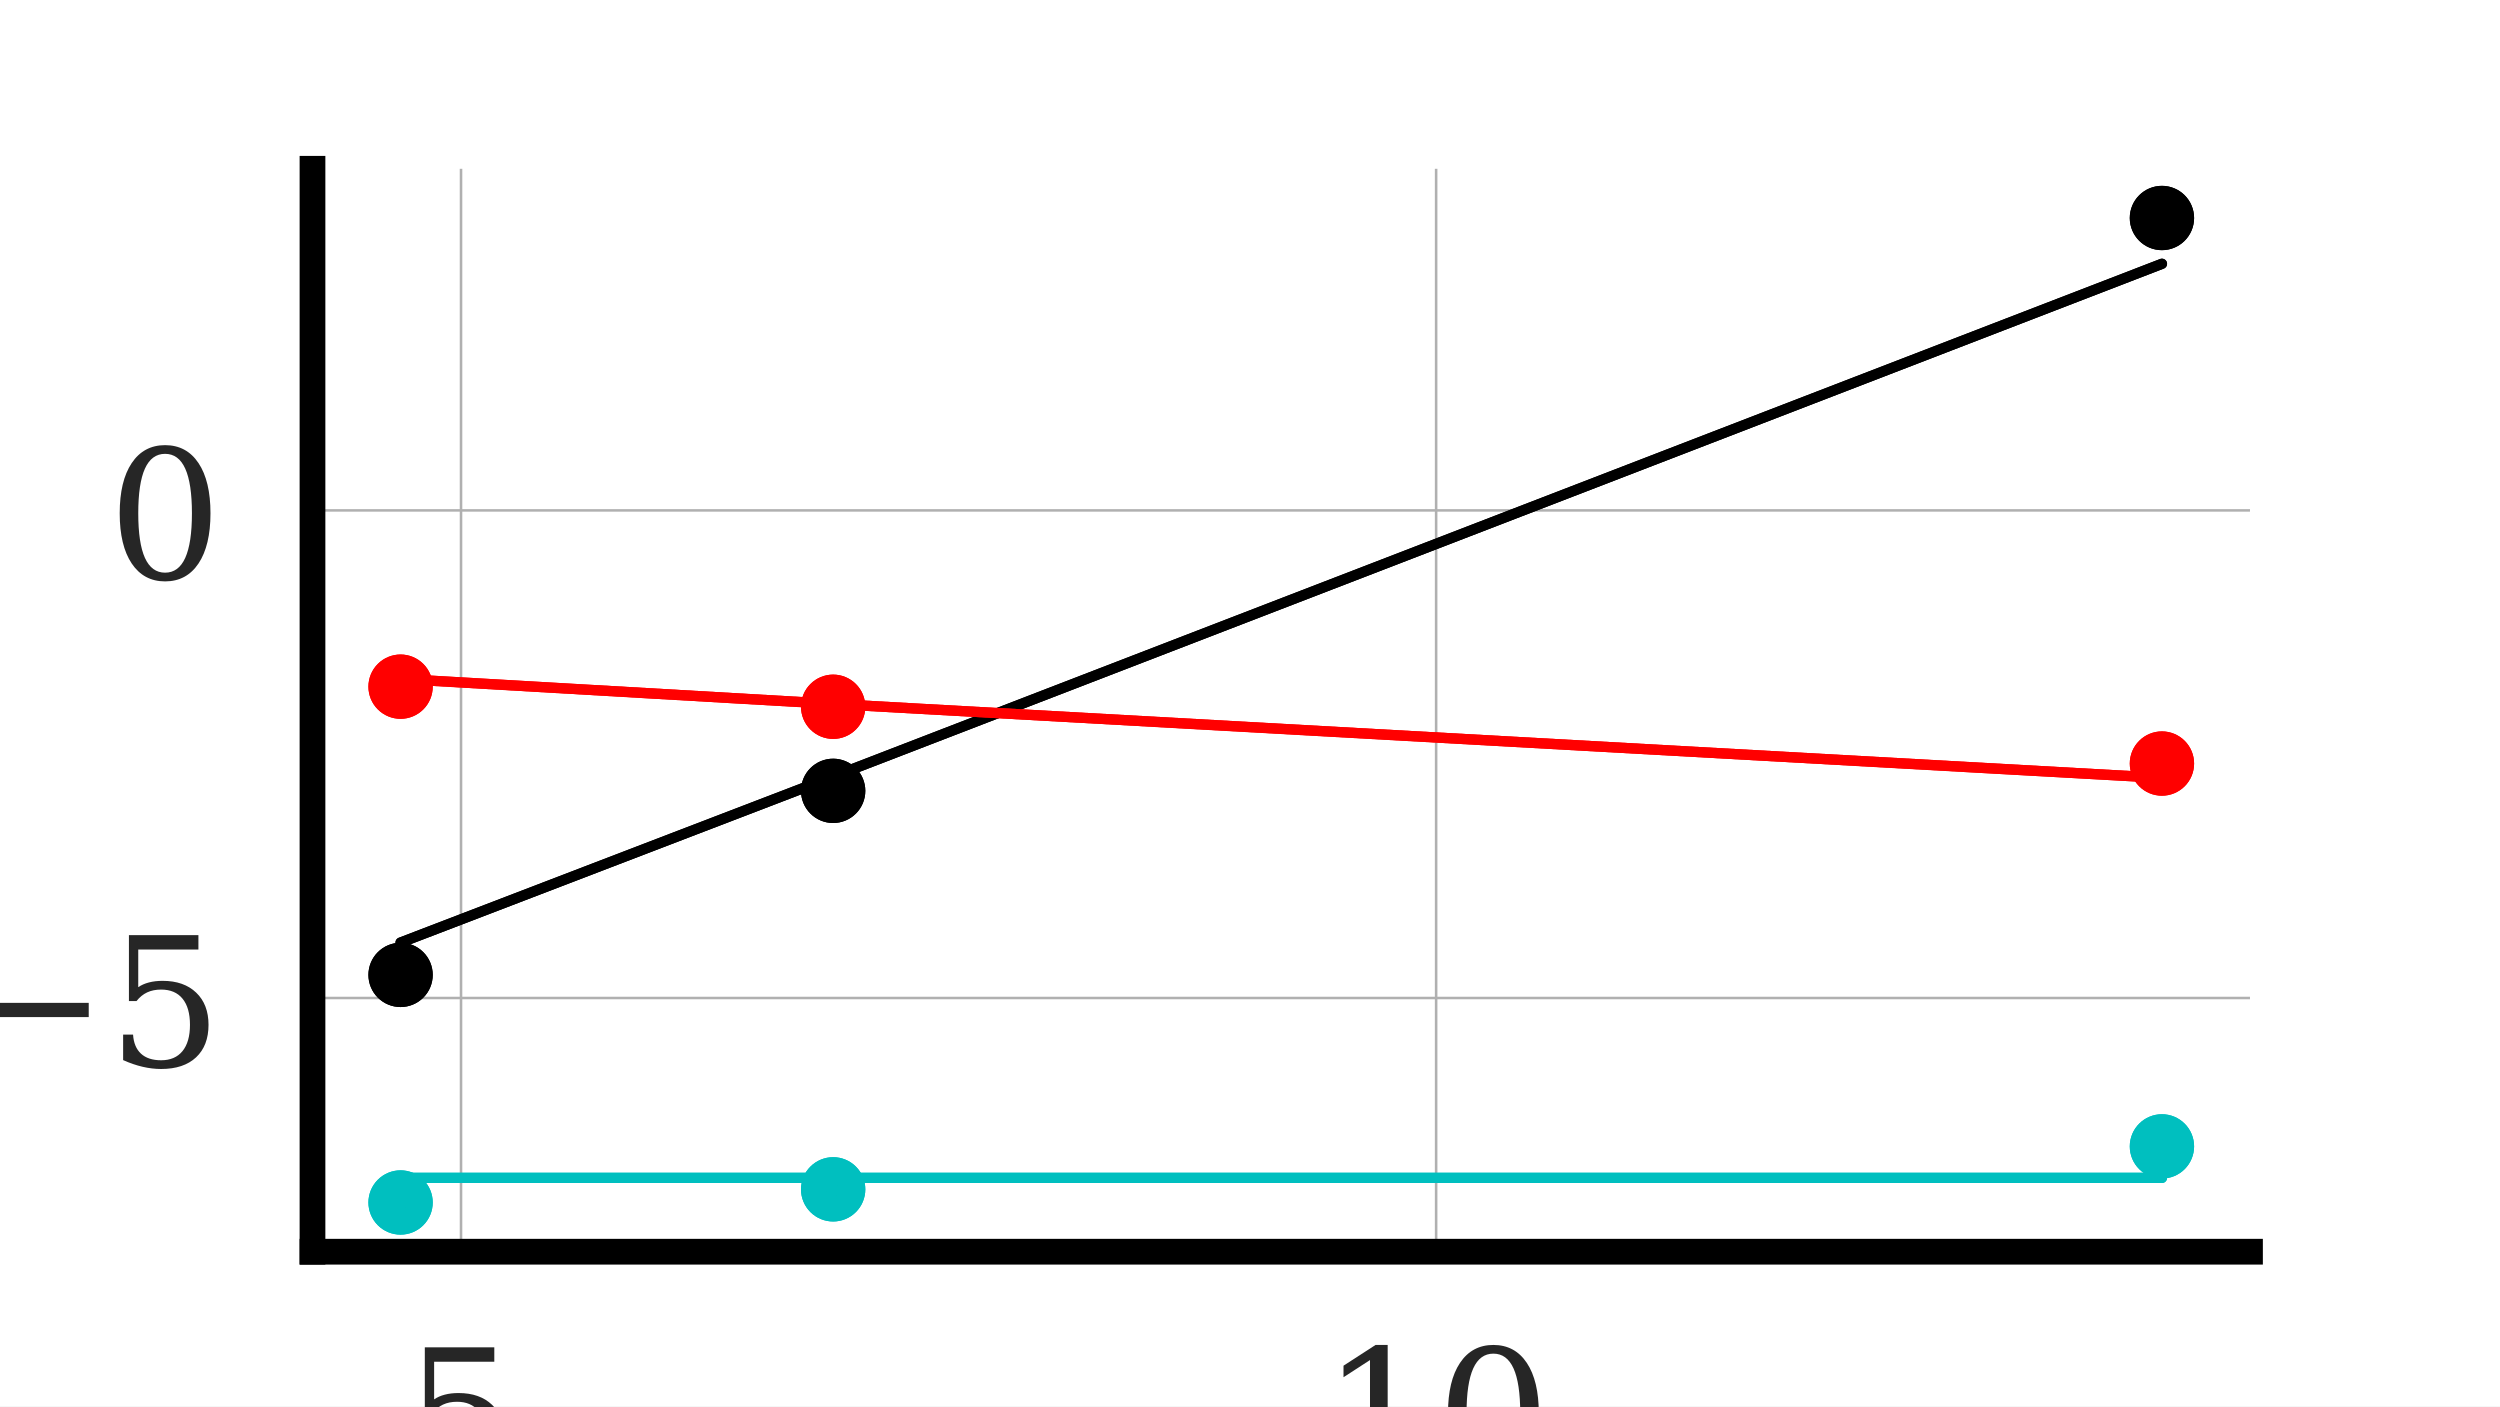
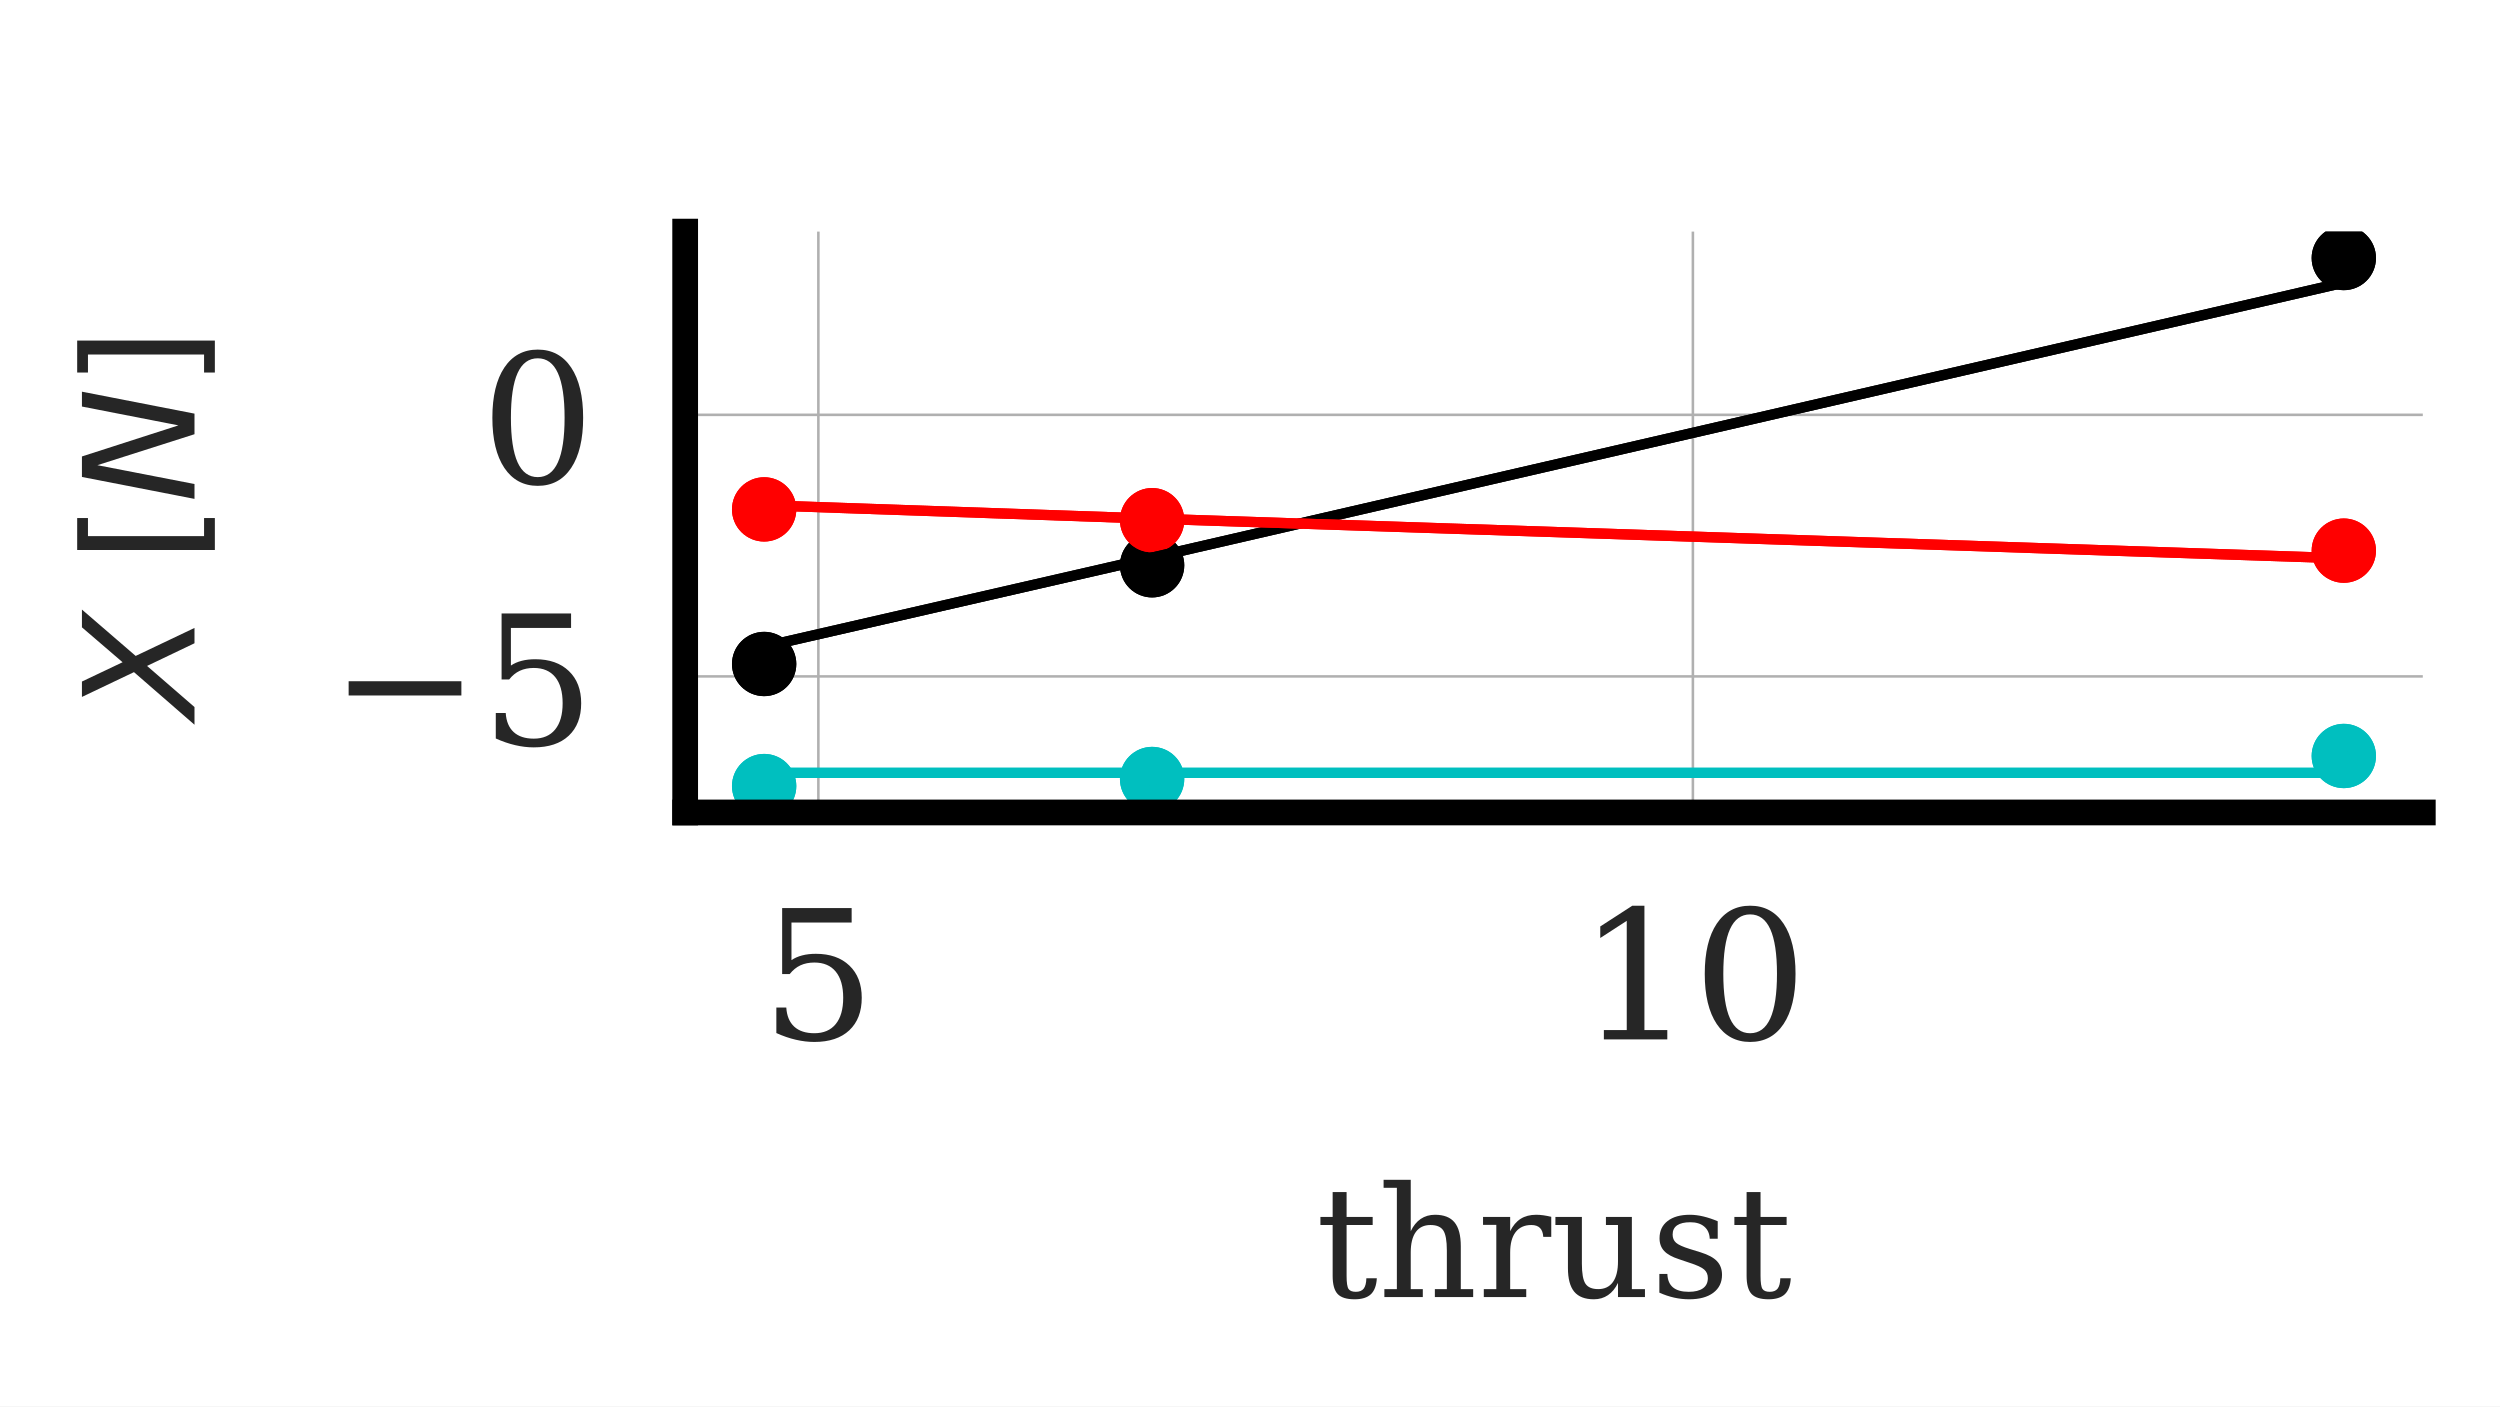
<svg xmlns="http://www.w3.org/2000/svg" xmlns:xlink="http://www.w3.org/1999/xlink" width="97.155pt" height="54.656pt" viewBox="0 0 97.155 54.656" version="1.1">
  <defs>
    <style type="text/css">*{stroke-linejoin: round; stroke-linecap: butt}</style>
  </defs>
  <g id="figure_1">
    <g id="patch_1">
      <path d="M 0 54.656  L 97.155 54.656  L 97.155 0  L 0 0  z " style="fill: #ffffff" />
    </g>
    <g id="axes_1">
      <g id="patch_2">
-         <path d="M 12.144 48.644  L 87.439 48.644  L 87.439 6.559  L 12.144 6.559  z " style="fill: #ffffff" />
+         <path d="M 26.627 31.574  L 94.155 31.574  L 94.155 9.001  L 26.627 9.001  z " style="fill: #ffffff" />
      </g>
      <g id="matplotlib.axis_1">
        <g id="xtick_1">
          <g id="line2d_1">
-             <path d="M 17.916 48.644  L 17.916 6.559  " clip-path="url(#pb874fda49e)" style="fill: none; stroke: #b0b0b0; stroke-width: 0.1; stroke-linecap: round" />
+             <path d="M 31.803 31.574  L 31.803 9.001  " clip-path="url(#pd31de62799)" style="fill: none; stroke: #b0b0b0; stroke-width: 0.1; stroke-linecap: round" />
          </g>
          <g id="line2d_2" />
          <g id="text_1">
-             <g style="fill: #262626" transform="translate(15.68881 57.46255) scale(0.07 -0.07)">
+             <g style="fill: #262626" transform="translate(29.57576 40.39288) scale(0.07 -0.07)">
              <defs>
                <path id="DejaVuSerif-35" d="M 3219 4666  L 3219 4153  L 1081 4153  L 1081 2816  Q 1244 2928 1461 2984  Q 1678 3041 1947 3041  Q 2703 3041 3140 2622  Q 3578 2203 3578 1478  Q 3578 738 3136 323  Q 2694 -91 1894 -91  Q 1572 -91 1234 -12  Q 897 66 544 225  L 544 1131  L 897 1131  Q 925 688 1179 453  Q 1434 219 1894 219  Q 2388 219 2653 544  Q 2919 869 2919 1478  Q 2919 2084 2655 2407  Q 2391 2731 1894 2731  Q 1613 2731 1398 2631  Q 1184 2531 1019 2322  L 750 2322  L 750 4666  L 3219 4666  z " transform="scale(0.015625)" />
              </defs>
              <use xlink:href="#DejaVuSerif-35" />
            </g>
          </g>
        </g>
        <g id="xtick_2">
          <g id="line2d_3">
-             <path d="M 55.811 48.644  L 55.811 6.559  " clip-path="url(#pb874fda49e)" style="fill: none; stroke: #b0b0b0; stroke-width: 0.1; stroke-linecap: round" />
+             <path d="M 65.789 31.574  L 65.789 9.001  " clip-path="url(#pd31de62799)" style="fill: none; stroke: #b0b0b0; stroke-width: 0.1; stroke-linecap: round" />
          </g>
          <g id="line2d_4" />
          <g id="text_2">
-             <g style="fill: #262626" transform="translate(51.35738 57.46255) scale(0.07 -0.07)">
+             <g style="fill: #262626" transform="translate(61.33523 40.39288) scale(0.07 -0.07)">
              <defs>
                <path id="DejaVuSerif-31" d="M 909 0  L 909 331  L 1722 331  L 1722 4213  L 781 3603  L 781 4013  L 1919 4750  L 2350 4750  L 2350 331  L 3163 331  L 3163 0  L 909 0  z " transform="scale(0.015625)" />
                <path id="DejaVuSerif-30" d="M 2034 219  Q 2513 219 2750 744  Q 2988 1269 2988 2328  Q 2988 3391 2750 3916  Q 2513 4441 2034 4441  Q 1556 4441 1318 3916  Q 1081 3391 1081 2328  Q 1081 1269 1318 744  Q 1556 219 2034 219  z M 2034 -91  Q 1275 -91 848 546  Q 422 1184 422 2328  Q 422 3475 848 4112  Q 1275 4750 2034 4750  Q 2797 4750 3222 4112  Q 3647 3475 3647 2328  Q 3647 1184 3222 546  Q 2797 -91 2034 -91  z " transform="scale(0.015625)" />
              </defs>
              <use xlink:href="#DejaVuSerif-31" />
              <use xlink:href="#DejaVuSerif-30" x="63.623" />
            </g>
          </g>
        </g>
        <g id="text_3">
-           <g style="fill: #262626" transform="translate(40.54294 67.47739) scale(0.06 -0.06)">
+           <g style="fill: #262626" transform="translate(51.14171 50.40772) scale(0.06 -0.06)">
            <defs>
              <path id="DejaVuSerif-74" d="M 691 2988  L 184 2988  L 184 3322  L 691 3322  L 691 4353  L 1269 4353  L 1269 3322  L 2350 3322  L 2350 2988  L 1269 2988  L 1269 878  Q 1269 456 1350 337  Q 1431 219 1650 219  Q 1875 219 1978 351  Q 2081 484 2088 781  L 2522 781  Q 2497 328 2275 118  Q 2053 -91 1600 -91  Q 1103 -91 897 129  Q 691 350 691 878  L 691 2988  z " transform="scale(0.015625)" />
              <path id="DejaVuSerif-68" d="M 263 0  L 263 331  L 781 331  L 781 4531  L 231 4531  L 231 4863  L 1356 4863  L 1356 2731  Q 1516 3069 1770 3241  Q 2025 3413 2363 3413  Q 2913 3413 3172 3097  Q 3431 2781 3431 2113  L 3431 331  L 3944 331  L 3944 0  L 2356 0  L 2356 331  L 2853 331  L 2853 1931  Q 2853 2541 2704 2764  Q 2556 2988 2175 2988  Q 1775 2988 1565 2697  Q 1356 2406 1356 1850  L 1356 331  L 1856 331  L 1856 0  L 263 0  z " transform="scale(0.015625)" />
              <path id="DejaVuSerif-72" d="M 3059 3328  L 3059 2497  L 2728 2497  Q 2713 2744 2591 2866  Q 2469 2988 2234 2988  Q 1809 2988 1582 2694  Q 1356 2400 1356 1850  L 1356 331  L 2022 331  L 2022 0  L 263 0  L 263 331  L 781 331  L 781 2994  L 231 2994  L 231 3322  L 1356 3322  L 1356 2731  Q 1525 3078 1790 3245  Q 2056 3413 2438 3413  Q 2578 3413 2733 3391  Q 2888 3369 3059 3328  z " transform="scale(0.015625)" />
              <path id="DejaVuSerif-75" d="M 2266 3322  L 3341 3322  L 3341 331  L 3884 331  L 3884 0  L 2766 0  L 2766 588  Q 2606 256 2353 82  Q 2100 -91 1766 -91  Q 1213 -91 952 223  Q 691 538 691 1209  L 691 2988  L 172 2988  L 172 3322  L 1269 3322  L 1269 1388  Q 1269 781 1417 556  Q 1566 331 1947 331  Q 2347 331 2556 625  Q 2766 919 2766 1478  L 2766 2988  L 2266 2988  L 2266 3322  z " transform="scale(0.015625)" />
              <path id="DejaVuSerif-73" d="M 359 184  L 359 959  L 691 959  Q 703 588 923 403  Q 1144 219 1575 219  Q 1963 219 2166 364  Q 2369 509 2369 788  Q 2369 1006 2220 1140  Q 2072 1275 1594 1428  L 1178 1569  Q 750 1706 558 1912  Q 366 2119 366 2438  Q 366 2894 700 3153  Q 1034 3413 1625 3413  Q 1888 3413 2178 3344  Q 2469 3275 2778 3144  L 2778 2419  L 2447 2419  Q 2434 2741 2221 2922  Q 2009 3103 1644 3103  Q 1281 3103 1095 2975  Q 909 2847 909 2591  Q 909 2381 1050 2254  Q 1191 2128 1613 1997  L 2069 1856  Q 2541 1709 2748 1489  Q 2956 1269 2956 922  Q 2956 450 2595 179  Q 2234 -91 1600 -91  Q 1278 -91 972 -22  Q 666 47 359 184  z " transform="scale(0.015625)" />
            </defs>
            <use xlink:href="#DejaVuSerif-74" />
            <use xlink:href="#DejaVuSerif-68" x="40.186" />
            <use xlink:href="#DejaVuSerif-72" x="104.59" />
            <use xlink:href="#DejaVuSerif-75" x="152.393" />
            <use xlink:href="#DejaVuSerif-73" x="216.797" />
            <use xlink:href="#DejaVuSerif-74" x="268.115" />
          </g>
        </g>
      </g>
      <g id="matplotlib.axis_2">
        <g id="ytick_1">
          <g id="line2d_5">
-             <path d="M 12.144 38.784  L 87.439 38.784  " clip-path="url(#pb874fda49e)" style="fill: none; stroke: #b0b0b0; stroke-width: 0.1; stroke-linecap: round" />
+             <path d="M 26.627 26.286  L 94.155 26.286  " clip-path="url(#pd31de62799)" style="fill: none; stroke: #b0b0b0; stroke-width: 0.1; stroke-linecap: round" />
          </g>
          <g id="line2d_6" />
          <g id="text_4">
-             <g style="fill: #262626" transform="translate(-1.675179 41.44369) scale(0.07 -0.07)">
+             <g style="fill: #262626" transform="translate(12.80711 28.9451) scale(0.07 -0.07)">
              <defs>
                <path id="DejaVuSerif-2212" d="M 678 2259  L 4684 2259  L 4684 1753  L 678 1753  L 678 2259  z " transform="scale(0.015625)" />
              </defs>
              <use xlink:href="#DejaVuSerif-2212" />
              <use xlink:href="#DejaVuSerif-35" x="83.789" />
            </g>
          </g>
        </g>
        <g id="ytick_2">
          <g id="line2d_7">
-             <path d="M 12.144 19.835  L 87.439 19.835  " clip-path="url(#pb874fda49e)" style="fill: none; stroke: #b0b0b0; stroke-width: 0.1; stroke-linecap: round" />
+             <path d="M 26.627 16.122  L 94.155 16.122  " clip-path="url(#pd31de62799)" style="fill: none; stroke: #b0b0b0; stroke-width: 0.1; stroke-linecap: round" />
          </g>
          <g id="line2d_8" />
          <g id="text_5">
-             <g style="fill: #262626" transform="translate(4.190602 22.49466) scale(0.07 -0.07)">
+             <g style="fill: #262626" transform="translate(18.6729 18.78134) scale(0.07 -0.07)">
              <use xlink:href="#DejaVuSerif-30" />
            </g>
          </g>
        </g>
        <g id="text_6">
-           <g style="fill: #262626" transform="translate(-6.922991 35.22117) rotate(-90) scale(0.06 -0.06)">
+           <g style="fill: #262626" transform="translate(7.559302 27.90735) rotate(-90) scale(0.06 -0.06)">
            <defs>
              <path id="DejaVuSans-Oblique-58" d="M 878 4666  L 1516 4666  L 2316 2981  L 3763 4666  L 4500 4666  L 2578 2438  L 3738 0  L 3103 0  L 2163 1966  L 459 0  L -275 0  L 1906 2509  L 878 4666  z " transform="scale(0.015625)" />
              <path id="DejaVuSerif-20" transform="scale(0.015625)" />
              <path id="DejaVuSans-5b" d="M 550 4863  L 1875 4863  L 1875 4416  L 1125 4416  L 1125 -397  L 1875 -397  L 1875 -844  L 550 -844  L 550 4863  z " transform="scale(0.015625)" />
              <path id="DejaVuSans-Oblique-4e" d="M 1081 4666  L 1931 4666  L 3219 666  L 4000 4666  L 4616 4666  L 3706 0  L 2853 0  L 1569 4025  L 788 0  L 172 0  L 1081 4666  z " transform="scale(0.015625)" />
              <path id="DejaVuSans-5d" d="M 1947 4863  L 1947 -844  L 622 -844  L 622 -397  L 1369 -397  L 1369 4416  L 622 4416  L 622 4863  L 1947 4863  z " transform="scale(0.015625)" />
            </defs>
            <use xlink:href="#DejaVuSans-Oblique-58" transform="translate(0 0.015625)" />
            <use xlink:href="#DejaVuSerif-20" transform="translate(68.50586 0.015625)" />
            <use xlink:href="#DejaVuSans-5b" transform="translate(100.293 0.015625)" />
            <use xlink:href="#DejaVuSans-Oblique-4e" transform="translate(139.3066 0.015625)" />
            <use xlink:href="#DejaVuSans-5d" transform="translate(214.1113 0.015625)" />
          </g>
        </g>
      </g>
      <g id="line2d_9">
        <defs>
-           <path id="m4c6db4877e" d="M 0 0.75  C 0.199 0.75 0.39 0.671 0.53 0.53  C 0.671 0.39 0.75 0.199 0.75 0  C 0.75 -0.199 0.671 -0.39 0.53 -0.53  C 0.39 -0.671 0.199 -0.75 0 -0.75  C -0.199 -0.75 -0.39 -0.671 -0.53 -0.53  C -0.671 -0.39 -0.75 -0.199 -0.75 0  C -0.75 0.199 -0.671 0.39 -0.53 0.53  C -0.39 0.671 -0.199 0.75 0 0.75  z " style="stroke: #000000" />
+           <path id="mf3fffd08e8" d="M 0 0.75  C 0.199 0.75 0.39 0.671 0.53 0.53  C 0.671 0.39 0.75 0.199 0.75 0  C 0.75 -0.199 0.671 -0.39 0.53 -0.53  C 0.39 -0.671 0.199 -0.75 0 -0.75  C -0.199 -0.75 -0.39 -0.671 -0.53 -0.53  C -0.671 -0.39 -0.75 -0.199 -0.75 0  C -0.75 0.199 -0.671 0.39 -0.53 0.53  C -0.39 0.671 -0.199 0.75 0 0.75  z " style="stroke: #000000" />
        </defs>
-         <g clip-path="url(#pb874fda49e)">
-           <use xlink:href="#m4c6db4877e" x="15.567" y="37.886" style="stroke: #000000" />
-           <use xlink:href="#m4c6db4877e" x="32.378" y="30.734" style="stroke: #000000" />
-           <use xlink:href="#m4c6db4877e" x="84.017" y="8.472" style="stroke: #000000" />
+         <g clip-path="url(#pd31de62799)">
+           <use xlink:href="#mf3fffd08e8" x="29.696" y="25.804" style="stroke: #000000" />
+           <use xlink:href="#mf3fffd08e8" x="44.773" y="21.968" style="stroke: #000000" />
+           <use xlink:href="#mf3fffd08e8" x="91.085" y="10.027" style="stroke: #000000" />
        </g>
      </g>
      <g id="line2d_10">
-         <g clip-path="url(#pb874fda49e)">
-           <use xlink:href="#m4c6db4877e" x="15.567" y="37.886" style="stroke: #000000" />
-           <use xlink:href="#m4c6db4877e" x="32.378" y="30.734" style="stroke: #000000" />
-           <use xlink:href="#m4c6db4877e" x="84.017" y="8.472" style="stroke: #000000" />
+         <g clip-path="url(#pd31de62799)">
+           <use xlink:href="#mf3fffd08e8" x="29.696" y="25.804" style="stroke: #000000" />
+           <use xlink:href="#mf3fffd08e8" x="44.773" y="21.968" style="stroke: #000000" />
+           <use xlink:href="#mf3fffd08e8" x="91.085" y="10.027" style="stroke: #000000" />
        </g>
      </g>
      <g id="line2d_11">
        <defs>
-           <path id="mf528fed47d" d="M 0 0.75  C 0.199 0.75 0.39 0.671 0.53 0.53  C 0.671 0.39 0.75 0.199 0.75 0  C 0.75 -0.199 0.671 -0.39 0.53 -0.53  C 0.39 -0.671 0.199 -0.75 0 -0.75  C -0.199 -0.75 -0.39 -0.671 -0.53 -0.53  C -0.671 -0.39 -0.75 -0.199 -0.75 0  C -0.75 0.199 -0.671 0.39 -0.53 0.53  C -0.39 0.671 -0.199 0.75 0 0.75  z " style="stroke: #00bfbf" />
+           <path id="mf36a01fcf2" d="M 0 0.75  C 0.199 0.75 0.39 0.671 0.53 0.53  C 0.671 0.39 0.75 0.199 0.75 0  C 0.75 -0.199 0.671 -0.39 0.53 -0.53  C 0.39 -0.671 0.199 -0.75 0 -0.75  C -0.199 -0.75 -0.39 -0.671 -0.53 -0.53  C -0.671 -0.39 -0.75 -0.199 -0.75 0  C -0.75 0.199 -0.671 0.39 -0.53 0.53  C -0.39 0.671 -0.199 0.75 0 0.75  z " style="stroke: #00bfbf" />
        </defs>
-         <g clip-path="url(#pb874fda49e)">
-           <use xlink:href="#mf528fed47d" x="15.567" y="46.731" style="fill: #00bfbf; stroke: #00bfbf" />
-           <use xlink:href="#mf528fed47d" x="32.378" y="46.22" style="fill: #00bfbf; stroke: #00bfbf" />
-           <use xlink:href="#mf528fed47d" x="84.017" y="44.551" style="fill: #00bfbf; stroke: #00bfbf" />
+         <g clip-path="url(#pd31de62799)">
+           <use xlink:href="#mf36a01fcf2" x="29.696" y="30.548" style="fill: #00bfbf; stroke: #00bfbf" />
+           <use xlink:href="#mf36a01fcf2" x="44.773" y="30.274" style="fill: #00bfbf; stroke: #00bfbf" />
+           <use xlink:href="#mf36a01fcf2" x="91.085" y="29.379" style="fill: #00bfbf; stroke: #00bfbf" />
        </g>
      </g>
      <g id="line2d_12">
-         <g clip-path="url(#pb874fda49e)">
-           <use xlink:href="#mf528fed47d" x="15.567" y="46.731" style="fill: #00bfbf; stroke: #00bfbf" />
-           <use xlink:href="#mf528fed47d" x="32.378" y="46.22" style="fill: #00bfbf; stroke: #00bfbf" />
-           <use xlink:href="#mf528fed47d" x="84.017" y="44.551" style="fill: #00bfbf; stroke: #00bfbf" />
+         <g clip-path="url(#pd31de62799)">
+           <use xlink:href="#mf36a01fcf2" x="29.696" y="30.548" style="fill: #00bfbf; stroke: #00bfbf" />
+           <use xlink:href="#mf36a01fcf2" x="44.773" y="30.274" style="fill: #00bfbf; stroke: #00bfbf" />
+           <use xlink:href="#mf36a01fcf2" x="91.085" y="29.379" style="fill: #00bfbf; stroke: #00bfbf" />
        </g>
      </g>
      <g id="line2d_13">
        <defs>
-           <path id="m9125dafb10" d="M 0 0.75  C 0.199 0.75 0.39 0.671 0.53 0.53  C 0.671 0.39 0.75 0.199 0.75 0  C 0.75 -0.199 0.671 -0.39 0.53 -0.53  C 0.39 -0.671 0.199 -0.75 0 -0.75  C -0.199 -0.75 -0.39 -0.671 -0.53 -0.53  C -0.671 -0.39 -0.75 -0.199 -0.75 0  C -0.75 0.199 -0.671 0.39 -0.53 0.53  C -0.39 0.671 -0.199 0.75 0 0.75  z " style="stroke: #ff0000" />
+           <path id="m8dbd578937" d="M 0 0.75  C 0.199 0.75 0.39 0.671 0.53 0.53  C 0.671 0.39 0.75 0.199 0.75 0  C 0.75 -0.199 0.671 -0.39 0.53 -0.53  C 0.39 -0.671 0.199 -0.75 0 -0.75  C -0.199 -0.75 -0.39 -0.671 -0.53 -0.53  C -0.671 -0.39 -0.75 -0.199 -0.75 0  C -0.75 0.199 -0.671 0.39 -0.53 0.53  C -0.39 0.671 -0.199 0.75 0 0.75  z " style="stroke: #ff0000" />
        </defs>
-         <g clip-path="url(#pb874fda49e)">
-           <use xlink:href="#m9125dafb10" x="15.567" y="26.685" style="fill: #ff0000; stroke: #ff0000" />
-           <use xlink:href="#m9125dafb10" x="32.378" y="27.466" style="fill: #ff0000; stroke: #ff0000" />
-           <use xlink:href="#m9125dafb10" x="84.017" y="29.673" style="fill: #ff0000; stroke: #ff0000" />
+         <g clip-path="url(#pd31de62799)">
+           <use xlink:href="#m8dbd578937" x="29.696" y="19.796" style="fill: #ff0000; stroke: #ff0000" />
+           <use xlink:href="#m8dbd578937" x="44.773" y="20.215" style="fill: #ff0000; stroke: #ff0000" />
+           <use xlink:href="#m8dbd578937" x="91.085" y="21.399" style="fill: #ff0000; stroke: #ff0000" />
        </g>
      </g>
      <g id="line2d_14">
-         <g clip-path="url(#pb874fda49e)">
-           <use xlink:href="#m9125dafb10" x="15.567" y="26.685" style="fill: #ff0000; stroke: #ff0000" />
-           <use xlink:href="#m9125dafb10" x="32.378" y="27.466" style="fill: #ff0000; stroke: #ff0000" />
-           <use xlink:href="#m9125dafb10" x="84.017" y="29.673" style="fill: #ff0000; stroke: #ff0000" />
+         <g clip-path="url(#pd31de62799)">
+           <use xlink:href="#m8dbd578937" x="29.696" y="19.796" style="fill: #ff0000; stroke: #ff0000" />
+           <use xlink:href="#m8dbd578937" x="44.773" y="20.215" style="fill: #ff0000; stroke: #ff0000" />
+           <use xlink:href="#m8dbd578937" x="91.085" y="21.399" style="fill: #ff0000; stroke: #ff0000" />
        </g>
      </g>
      <g id="line2d_15">
-         <path d="M 15.567 36.63  L 32.378 30.179  L 84.017 10.252  " clip-path="url(#pb874fda49e)" style="fill: none; stroke: #000000; stroke-width: 0.4; stroke-linecap: round" />
+         <path d="M 29.696 25.13  L 44.773 21.67  L 91.085 10.982  " clip-path="url(#pd31de62799)" style="fill: none; stroke: #000000; stroke-width: 0.4; stroke-linecap: round" />
      </g>
      <g id="line2d_16">
-         <path d="M 15.567 36.63  L 32.378 30.179  L 84.017 10.252  " clip-path="url(#pb874fda49e)" style="fill: none; stroke: #000000; stroke-width: 0.4; stroke-linecap: round" />
+         <path d="M 29.696 25.13  L 44.773 21.67  L 91.085 10.982  " clip-path="url(#pd31de62799)" style="fill: none; stroke: #000000; stroke-width: 0.4; stroke-linecap: round" />
      </g>
      <g id="line2d_17">
-         <path d="M 15.567 45.775  L 32.378 45.775  L 84.017 45.775  " clip-path="url(#pb874fda49e)" style="fill: none; stroke: #00bfbf; stroke-width: 0.4; stroke-linecap: round" />
+         <path d="M 29.696 30.035  L 44.773 30.035  L 91.085 30.035  " clip-path="url(#pd31de62799)" style="fill: none; stroke: #00bfbf; stroke-width: 0.4; stroke-linecap: round" />
      </g>
      <g id="line2d_18">
-         <path d="M 15.567 45.775  L 32.378 45.775  L 84.017 45.775  " clip-path="url(#pb874fda49e)" style="fill: none; stroke: #00bfbf; stroke-width: 0.4; stroke-linecap: round" />
+         <path d="M 29.696 30.035  L 44.773 30.035  L 91.085 30.035  " clip-path="url(#pd31de62799)" style="fill: none; stroke: #00bfbf; stroke-width: 0.4; stroke-linecap: round" />
      </g>
      <g id="line2d_19">
-         <path d="M 15.567 26.385  L 32.378 27.357  L 84.017 30.23  " clip-path="url(#pb874fda49e)" style="fill: none; stroke: #ff0000; stroke-width: 0.4; stroke-linecap: round" />
+         <path d="M 29.696 19.635  L 44.773 20.157  L 91.085 21.697  " clip-path="url(#pd31de62799)" style="fill: none; stroke: #ff0000; stroke-width: 0.4; stroke-linecap: round" />
      </g>
      <g id="line2d_20">
-         <path d="M 15.567 26.385  L 32.378 27.357  L 84.017 30.23  " clip-path="url(#pb874fda49e)" style="fill: none; stroke: #ff0000; stroke-width: 0.4; stroke-linecap: round" />
+         <path d="M 29.696 19.635  L 44.773 20.157  L 91.085 21.697  " clip-path="url(#pd31de62799)" style="fill: none; stroke: #ff0000; stroke-width: 0.4; stroke-linecap: round" />
      </g>
      <g id="patch_3">
-         <path d="M 12.144 48.644  L 12.144 6.559  " style="fill: none; stroke: #000000; stroke-linejoin: miter; stroke-linecap: square" />
+         <path d="M 26.627 31.574  L 26.627 9.001  " style="fill: none; stroke: #000000; stroke-linejoin: miter; stroke-linecap: square" />
      </g>
      <g id="patch_4">
-         <path d="M 12.144 48.644  L 87.439 48.644  " style="fill: none; stroke: #000000; stroke-linejoin: miter; stroke-linecap: square" />
-       </g>
-       <g id="legend_1">
-         <g id="patch_5">
-           <path d="M -6.558 -7.915  L 7.442 -7.915  L 7.442 -12.815  L -6.558 -12.815  z " style="stroke: #000000; stroke-linejoin: miter" />
-         </g>
-         <g id="text_7">
-           <g style="fill: #262626" transform="translate(13.04185 -7.915068) scale(0.07 -0.07)">
-             <defs>
-               <path id="DejaVuSans-Oblique-44" d="M 1081 4666  L 2438 4666  Q 3519 4666 4070 4208  Q 4622 3750 4622 2847  Q 4622 2250 4412 1698  Q 4203 1147 3834 769  Q 3463 381 2891 190  Q 2319 0 1538 0  L 172 0  L 1081 4666  z M 1613 4147  L 909 519  L 1734 519  Q 2794 519 3375 1128  Q 3956 1738 3956 2847  Q 3956 3519 3581 3833  Q 3206 4147 2406 4147  L 1613 4147  z " transform="scale(0.015625)" />
-             </defs>
-             <use xlink:href="#DejaVuSans-Oblique-58" transform="translate(0 0.09375)" />
-             <use xlink:href="#DejaVuSans-Oblique-44" transform="translate(68.50586 -16.3125) scale(0.7)" />
-           </g>
-         </g>
-         <g id="patch_6">
-           <path d="M 35.862 -7.915  L 49.862 -7.915  L 49.862 -12.815  L 35.862 -12.815  z " style="fill: #00bfbf; stroke: #00bfbf; stroke-linejoin: miter" />
-         </g>
-         <g id="text_8">
-           <g style="fill: #262626" transform="translate(55.46184 -7.915068) scale(0.07 -0.07)">
-             <defs>
-               <path id="DejaVuSans-Oblique-48" d="M 1081 4666  L 1716 4666  L 1344 2753  L 3634 2753  L 4006 4666  L 4641 4666  L 3731 0  L 3097 0  L 3531 2222  L 1241 2222  L 806 0  L 172 0  L 1081 4666  z " transform="scale(0.015625)" />
-             </defs>
-             <use xlink:href="#DejaVuSans-Oblique-58" transform="translate(0 0.09375)" />
-             <use xlink:href="#DejaVuSans-Oblique-48" transform="translate(68.50586 -16.3125) scale(0.7)" />
-           </g>
-         </g>
-         <g id="patch_7">
-           <path d="M 78.142 -7.915  L 92.142 -7.915  L 92.142 -12.815  L 78.142 -12.815  z " style="fill: #ff0000; stroke: #ff0000; stroke-linejoin: miter" />
-         </g>
-         <g id="text_9">
-           <g style="fill: #262626" transform="translate(97.74184 -7.915068) scale(0.07 -0.07)">
-             <defs>
-               <path id="DejaVuSans-Oblique-52" d="M 1613 4147  L 1294 2491  L 2106 2491  Q 2584 2491 2879 2755  Q 3175 3019 3175 3444  Q 3175 3784 2976 3965  Q 2778 4147 2406 4147  L 1613 4147  z M 2772 2241  Q 2972 2194 3105 2009  Q 3238 1825 3413 1275  L 3809 0  L 3144 0  L 2778 1197  Q 2638 1659 2453 1815  Q 2269 1972 1888 1972  L 1191 1972  L 806 0  L 172 0  L 1081 4666  L 2503 4666  Q 3150 4666 3495 4373  Q 3841 4081 3841 3531  Q 3841 3044 3547 2687  Q 3253 2331 2772 2241  z " transform="scale(0.015625)" />
-             </defs>
-             <use xlink:href="#DejaVuSans-Oblique-58" transform="translate(0 0.09375)" />
-             <use xlink:href="#DejaVuSans-Oblique-52" transform="translate(68.50586 -16.3125) scale(0.7)" />
-           </g>
-         </g>
+         <path d="M 26.627 31.574  L 94.155 31.574  " style="fill: none; stroke: #000000; stroke-linejoin: miter; stroke-linecap: square" />
      </g>
    </g>
  </g>
  <defs>
-     <clipPath id="pb874fda49e">
-       <rect x="12.144" y="6.559" width="75.295" height="42.085" />
+     <clipPath id="pd31de62799">
+       <rect x="26.627" y="9.001" width="67.528" height="22.573" />
    </clipPath>
  </defs>
</svg>
